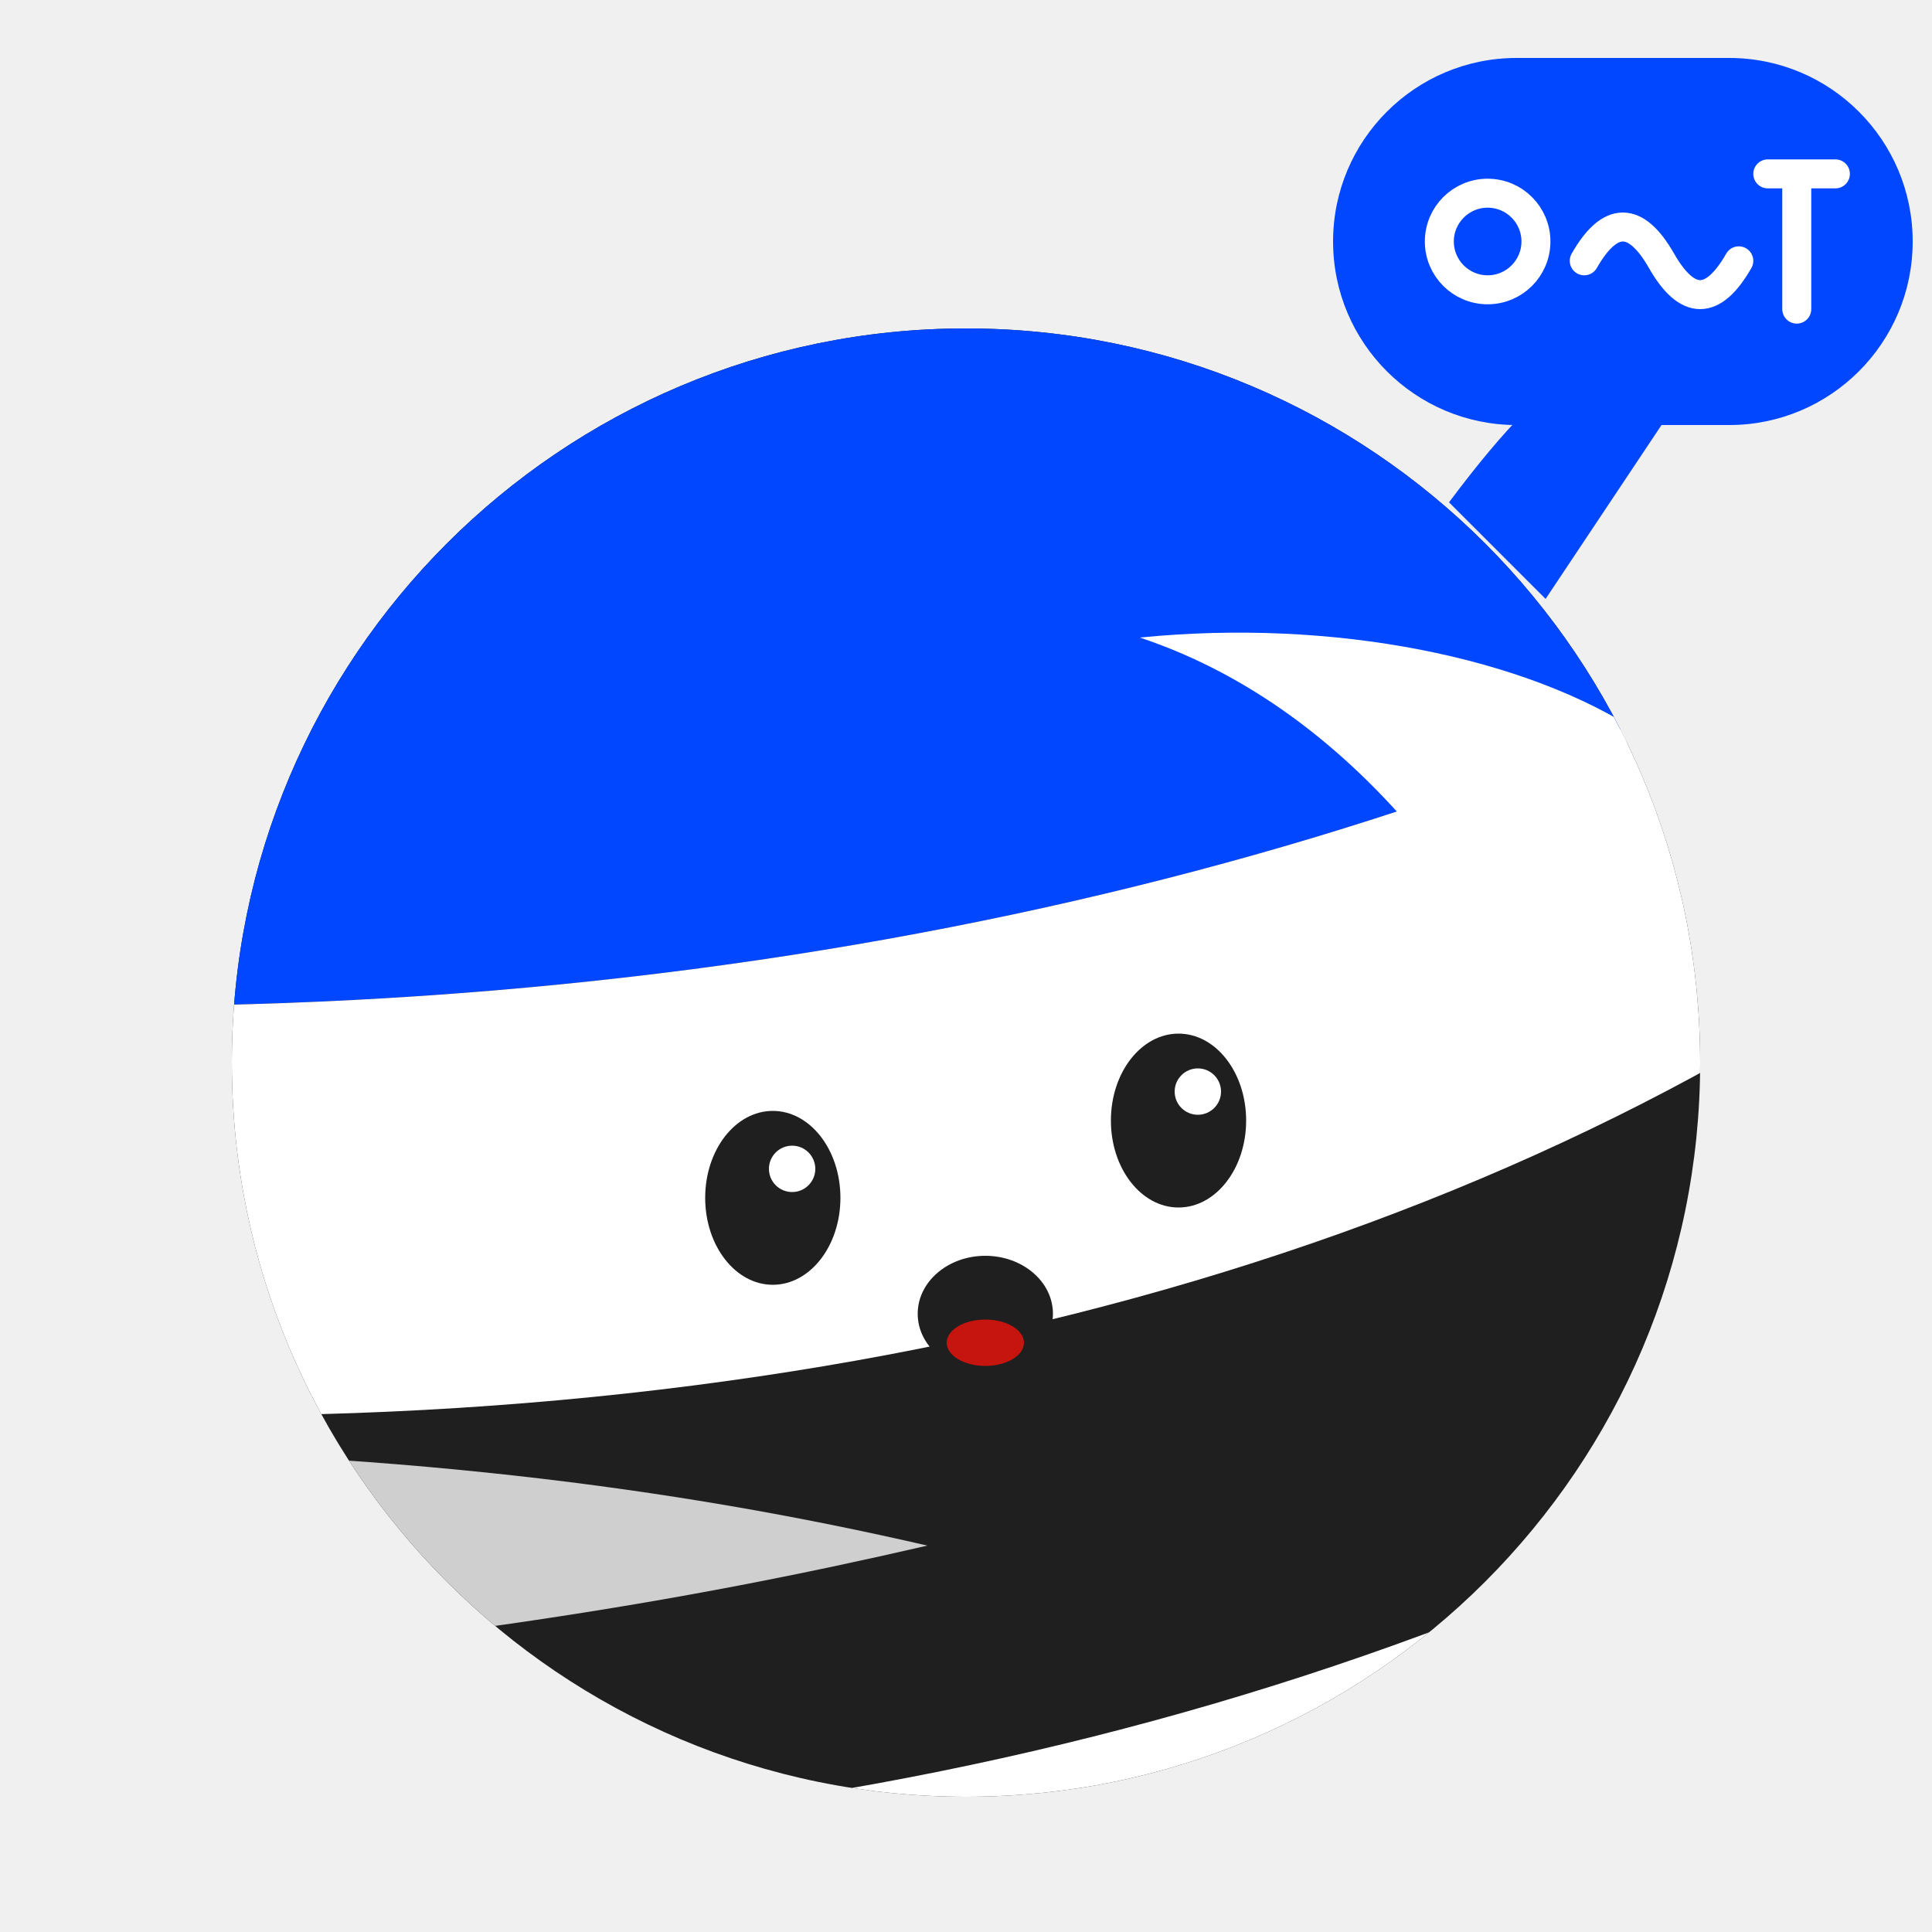
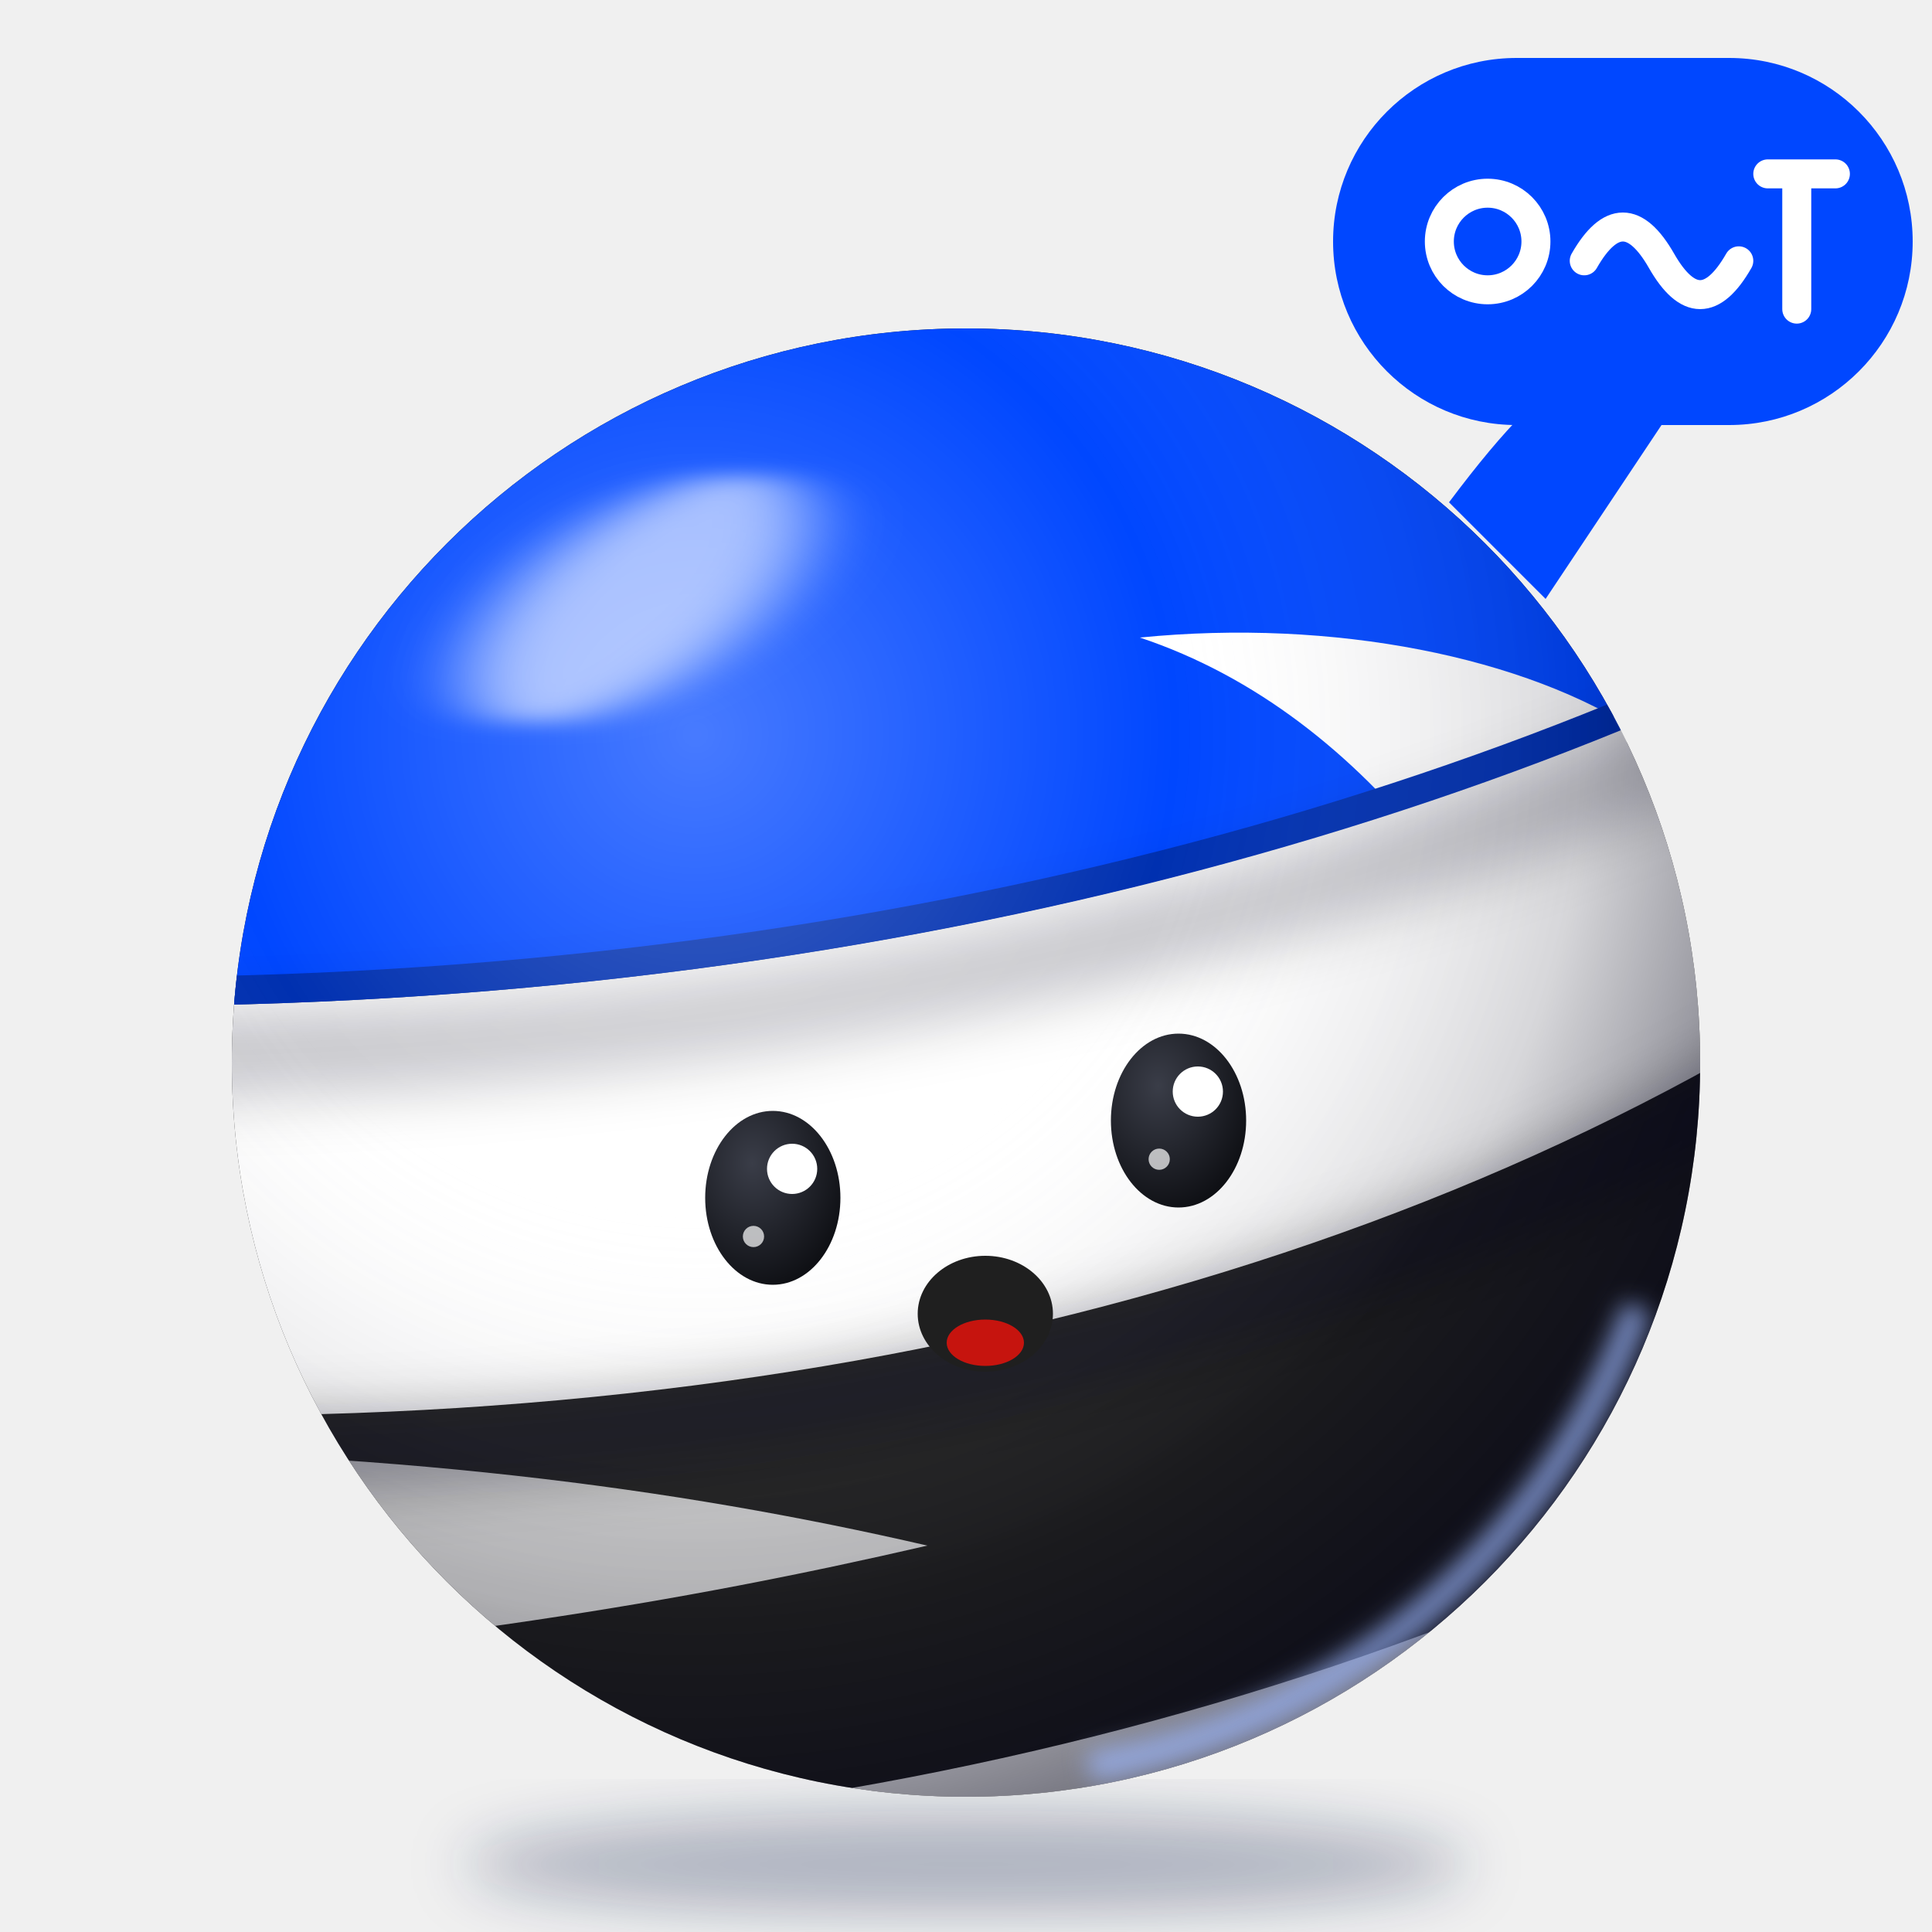
<svg xmlns="http://www.w3.org/2000/svg" viewBox="0 0 200 200" role="img" aria-label="Orbi, the Lingonect mascot (talking)">
  <defs>
    <clipPath id="c-talking">
      <circle cx="100" cy="110" r="76" />
    </clipPath>
+     <radialGradient id="c-talking-shade" gradientUnits="userSpaceOnUse" cx="72" cy="76" r="118">
+       <stop offset="0" stop-color="#FFFFFF" stop-opacity=".28" />
+       <stop offset=".42" stop-color="#FFFFFF" stop-opacity="0" />
+       <stop offset=".78" stop-color="#000014" stop-opacity=".16" />
+       <stop offset="1" stop-color="#000014" stop-opacity=".55" />
+     </radialGradient>
+     <linearGradient id="c-talking-tuft" x1="0" y1="1" x2="1" y2="0">
+       <stop offset="0" stop-color="#0036C4" />
+       <stop offset="1" stop-color="#3D78FF" />
+     </linearGradient>
+     <radialGradient id="c-talking-eye" cx=".35" cy=".3" r=".8">
+       <stop offset="0" stop-color="#3A3D48" />
+       <stop offset="1" stop-color="#0B0C10" />
+     </radialGradient>
+     <filter id="c-talking-b3" x="-30%" y="-30%" width="160%" height="160%">
+       <feGaussianBlur stdDeviation="3" />
+     </filter>
+     <filter id="c-talking-b1" x="-30%" y="-30%" width="160%" height="160%">
+       <feGaussianBlur stdDeviation="1.2" />
+     </filter>
  </defs>
+   <ellipse cx="100" cy="193" rx="52" ry="5.5" fill="#0A1A4A" opacity=".28" filter="url(#c-talking-b3)" />
  <path d="M150 52 C156 44 160 40 164 38 L172 44 C168 50 164 56 160 62 Z" fill="#0047FF" />
  <rect x="138" y="6" width="60" height="38" rx="19" fill="#0047FF" />
  <g fill="none" stroke="#FFFFFF" stroke-width="3" stroke-linecap="round">
    <circle cx="154" cy="25" r="5" />
    <path d="M164 27 q4 -7 8 0 t8 0" />
    <path d="M186 18 v14 M183 18 h7" />
  </g>
  <g clip-path="url(#c-talking)">
    <g class="bands">
      <rect x="0" y="0" width="200" height="200" fill="#1F1F1F" />
      <path d="M0 0 H200 V60 C150 88 80 106 0 104 Z" fill="#0047FF" />
      <path d="M118 66 C138 64 158 68 170 76 C162 80 154 84 148 88 C140 78 130 70 118 66 Z" fill="#FFFFFF" />
      <path d="M0 104 C80 106 150 88 200 60 V96 C150 132 80 150 0 146 Z" fill="#FFFFFF" />
      <path d="M0 150 C40 150 70 154 96 160 C70 166 45 170 0 174 Z" fill="#CFCFCF" />
      <path d="M0 190 C70 194 140 180 200 144 V149 C140 186 70 199 0 196 Z" fill="#FFFFFF" />
+       <path d="M0 104 C80 106 150 88 200 60" transform="translate(0 5)" fill="none" stroke="#000014" stroke-width="9" opacity=".22" filter="url(#c-talking-b3)" />
+       <path d="M0 102.5 C80 104.5 150 86.5 200 58.5" fill="none" stroke="#0030B0" stroke-width="3" />
+       <path d="M0 146 C80 150 150 132 200 96" transform="translate(0 4)" fill="none" stroke="#000014" stroke-width="7" opacity=".35" filter="url(#c-talking-b3)" />
    </g>
+     <rect x="0" y="0" width="200" height="200" fill="url(#c-talking-shade)" />
+     <ellipse cx="66" cy="62" rx="20" ry="9" transform="rotate(-32 66 62)" fill="#FFFFFF" opacity=".6" filter="url(#c-talking-b3)" />
+     <path d="M169.5 135.3 A74 74 0 0 1 112.8 182.9" fill="none" stroke="#9DB8FF" stroke-width="3" opacity=".7" filter="url(#c-talking-b1)" />
  </g>
-   <ellipse cx="80" cy="124" rx="7" ry="9" fill="#1F1F1F" />
-   <circle cx="82" cy="121" r="2.4" fill="#FFFFFF" />
-   <ellipse cx="122" cy="116" rx="7" ry="9" fill="#1F1F1F" />
-   <circle cx="124" cy="113" r="2.4" fill="#FFFFFF" />
+   <ellipse cx="80" cy="124" rx="7" ry="9" fill="url(#c-talking-eye)" />
+   <circle cx="82" cy="121" r="2.6" fill="#FFFFFF" />
+   <circle cx="78" cy="128" r="1.1" fill="#FFFFFF" opacity=".7" />
+   <ellipse cx="122" cy="116" rx="7" ry="9" fill="url(#c-talking-eye)" />
+   <circle cx="124" cy="113" r="2.6" fill="#FFFFFF" />
+   <circle cx="120" cy="120" r="1.1" fill="#FFFFFF" opacity=".7" />
  <ellipse cx="102" cy="136" rx="7" ry="6" fill="#1F1F1F" />
  <ellipse cx="102" cy="139" rx="4" ry="2.4" fill="#E3120B" opacity=".85" />
</svg>
